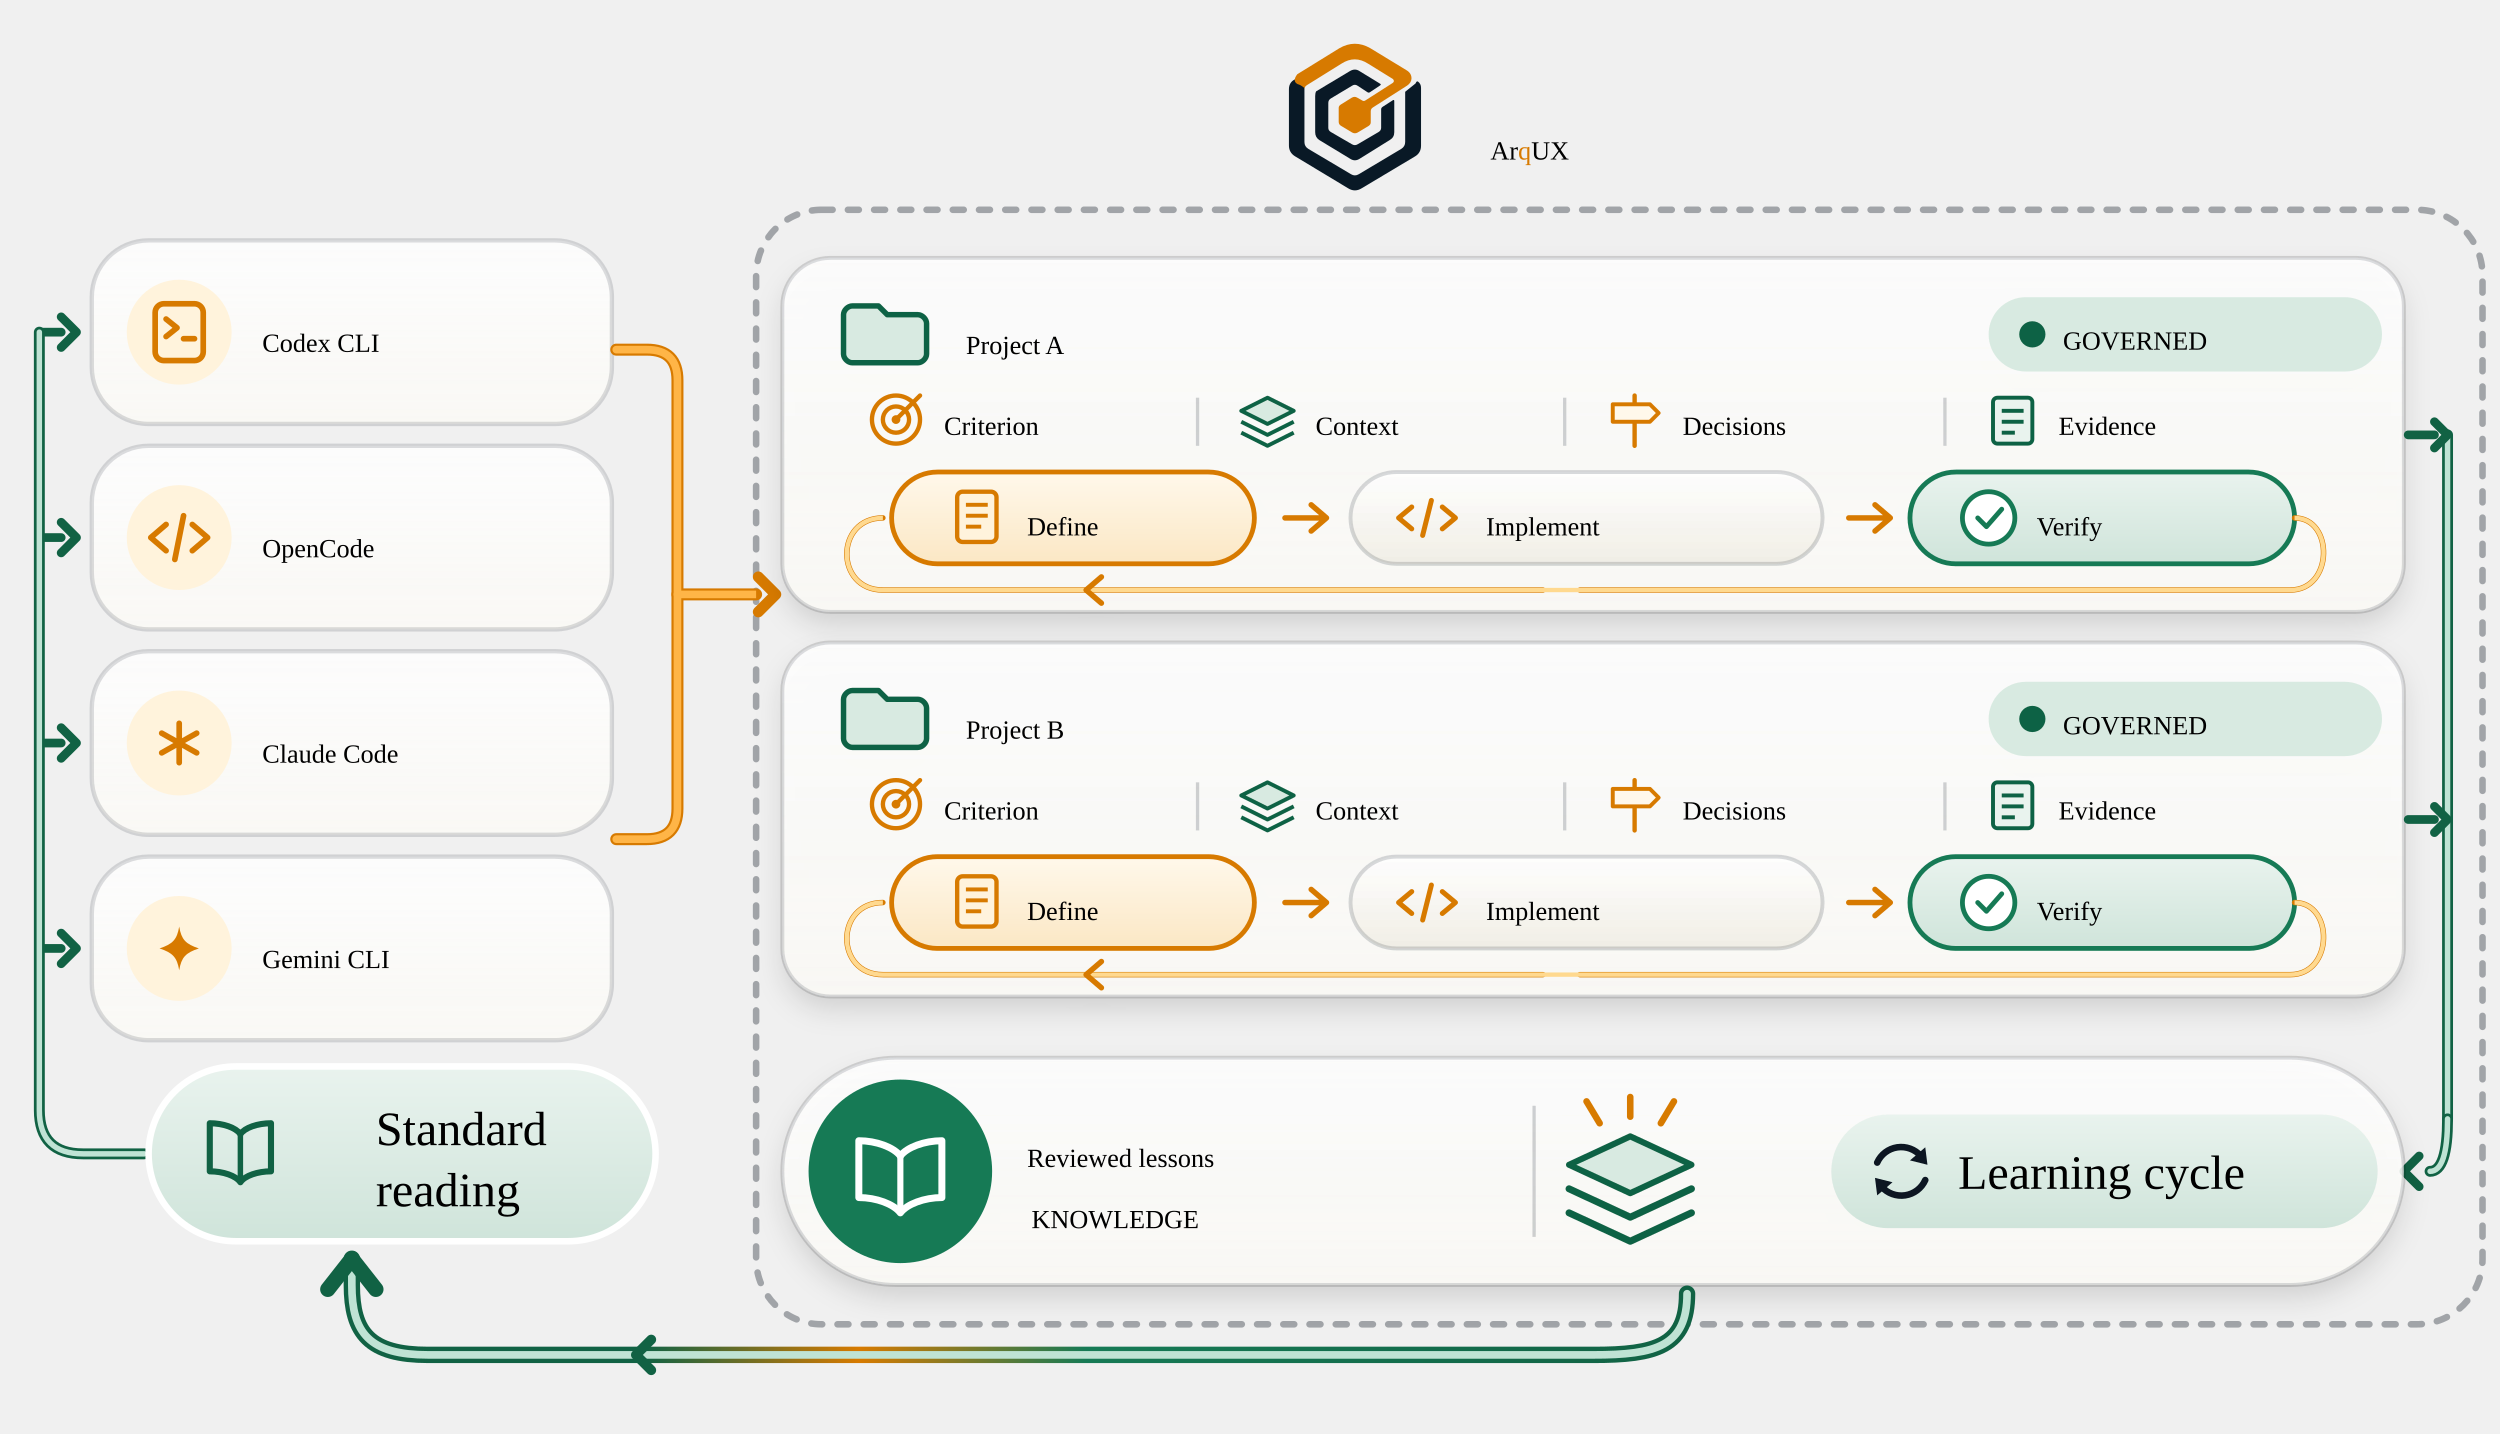
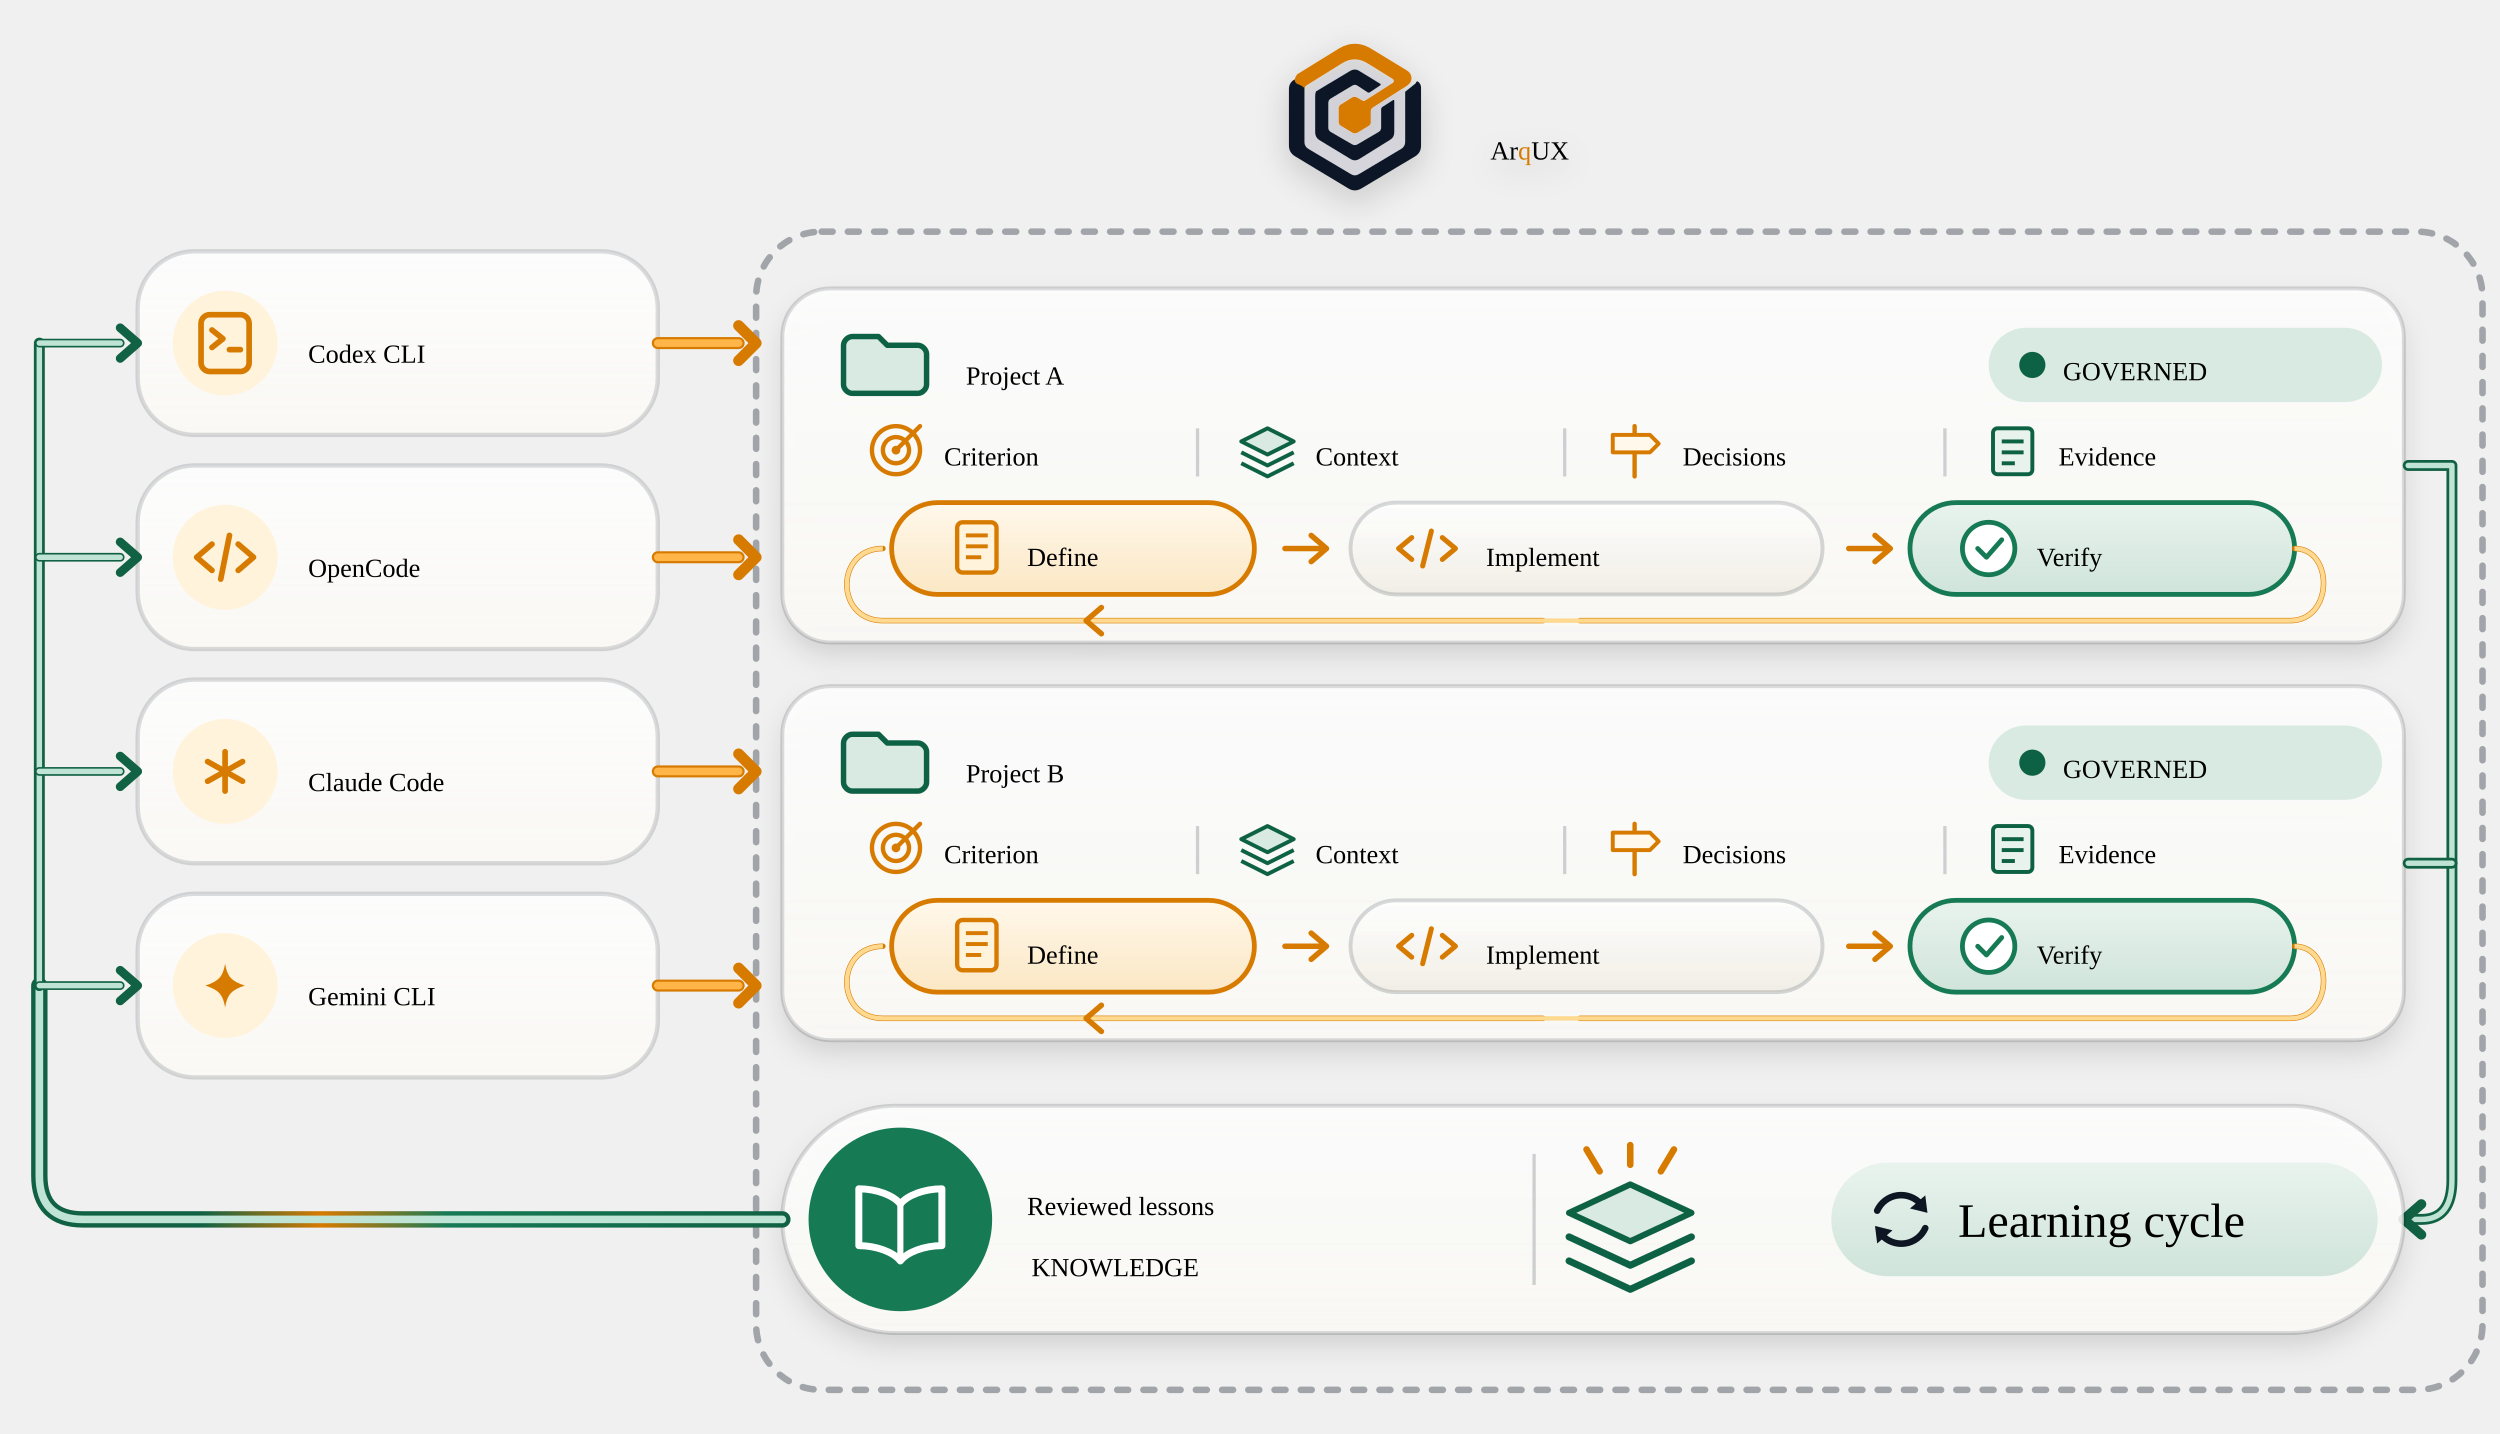
<svg xmlns="http://www.w3.org/2000/svg" viewBox="-24 -8 1144 656" role="group" aria-labelledby="hf-title hf-desc">
  <defs>
    <style>
@font-face{font-family:"IBM Plex Sans";font-style:normal;font-weight:400;font-display:swap;src:url("/assets/fonts/ibm-plex-sans-400.woff2") format("woff2")}@font-face{font-family:"IBM Plex Sans";font-style:normal;font-weight:500;font-display:swap;src:url("/assets/fonts/ibm-plex-sans-500.woff2") format("woff2")}@font-face{font-family:"IBM Plex Sans";font-style:normal;font-weight:600;font-display:swap;src:url("/assets/fonts/ibm-plex-sans-600.woff2") format("woff2")}@font-face{font-family:"IBM Plex Sans";font-style:normal;font-weight:700;font-display:swap;src:url("/assets/fonts/ibm-plex-sans-700.woff2") format("woff2")}
#hero-flow text{font-family:'IBM Plex Sans','Segoe UI',Arial,sans-serif;fill:#0A1420}
#hero-flow .title-logo{font-size:56px;font-weight:700;fill:#0A1420;letter-spacing:-1.5px}
#hero-flow .agent-title{font-size:24px;font-weight:700;fill:#0A1420}
#hero-flow .project-title{font-size:32px;font-weight:700;fill:#0A1420}
#hero-flow .meta-text{font-size:21px;font-weight:500;fill:#596772}
#hero-flow .pill-text{font-size:24px;font-weight:700;fill:#0A1420}
#hero-flow .badge-text{font-size:19px;font-weight:700;fill:#116244;letter-spacing:.5px}
#hero-flow .knowledge-title{font-size:26px;font-weight:700;fill:#0A1420}
#hero-flow .knowledge-sub{font-size:18px;font-weight:600;fill:#596772;letter-spacing:2.5px}
#hero-flow .std-text{font-size:24px;font-weight:700;fill:#0A1420}
@keyframes hf-flow{to{stroke-dashoffset:-48}}
@keyframes hf-pulse{0%,100%{opacity:.45;transform:scale(1)}50%{opacity:1;transform:scale(1.12)}}
@keyframes hf-spark{0%,100%{opacity:.3}50%{opacity:1}}
#hero-flow .flow-orange{stroke-dasharray:10 14;animation:hf-flow 1.4s linear infinite}
#hero-flow .flow-green{stroke-dasharray:12 12;animation:hf-flow 1.6s linear infinite}
#hero-flow .flow-loop{stroke-dasharray:8 16;animation:hf-flow 1.8s linear infinite}
#hero-flow .status-dot{transform-box:fill-box;transform-origin:center;animation:hf-pulse 2.2s ease-in-out infinite}
#hero-flow .spark{animation:hf-spark 2s ease-in-out infinite}#hero-flow .hf-agent-card{animation:hf-active 8s linear infinite}#hero-flow .hf-d1{animation-delay:-2s}#hero-flow .hf-d2{animation-delay:-4s}#hero-flow .hf-d3{animation-delay:-6s}@keyframes hf-active{0%,18%{stroke:#D77A00;stroke-width:3.5}26%,92%{stroke:rgba(10,20,32,.14);stroke-width:2}100%{stroke:#D77A00;stroke-width:3.5}}
#hero-flow .card-hover{transition:transform .25s ease}
#hero-flow .card-hover:hover,#hero-flow .hf-link:focus-visible .card-hover{transform:translateY(-2px)}
#hero-flow .hf-link{cursor:pointer;outline:none}
#hero-flow .hf-link:focus-visible{outline:3px solid #D77A00;outline-offset:6px;border-radius:18px}
@media(prefers-reduced-motion:reduce){#hero-flow .flow-orange,#hero-flow .flow-green,#hero-flow .flow-loop,#hero-flow .status-dot,#hero-flow .spark{animation:none!important}#hero-flow .card-hover{transition:none!important}#hero-flow .hf-agent-card{animation:none!important}#hero-flow .hf-d0{stroke:#D77A00;stroke-width:3.5}}
</style>
    <filter id="hf-shadow" x="-12%" y="-12%" width="124%" height="130%">
      <feDropShadow dx="0" dy="6" stdDeviation="6" flood-color="#0A1420" flood-opacity="0.14" />
    </filter>
    <linearGradient id="hf-card" x1="0" y1="0" x2="0" y2="1">
      <stop stop-color="#FFFFFF" stop-opacity=".82" />
      <stop offset="1" stop-color="#FAF9F5" stop-opacity=".92" />
    </linearGradient>
    <linearGradient id="hf-pill-orange" x1="0" y1="0" x2="0" y2="1">
      <stop stop-color="#FFF8EB" />
      <stop offset="1" stop-color="#FBE7C4" />
    </linearGradient>
    <linearGradient id="hf-pill-gray" x1="0" y1="0" x2="0" y2="1">
      <stop stop-color="#FFFFFF" stop-opacity=".85" />
      <stop offset="1" stop-color="#EFECE3" stop-opacity=".9" />
    </linearGradient>
    <linearGradient id="hf-pill-green" x1="0" y1="0" x2="0" y2="1">
      <stop stop-color="#E9F3EE" />
      <stop offset="1" stop-color="#CFE4DA" />
    </linearGradient>
    <linearGradient id="hf-return" x1="1" y1="0" x2="0" y2="0">
      <stop stop-color="#116244" />
      <stop offset=".45" stop-color="#167A55" />
      <stop offset=".62" stop-color="#D77A00" />
      <stop offset=".78" stop-color="#116244" />
      <stop offset="1" stop-color="#116244" />
    </linearGradient>
+     <filter id="hf-lockshadow" x="-25%" y="-60%" width="150%" height="220%">
+       <feDropShadow dx="0" dy="5" stdDeviation="7" flood-color="#0A1420" flood-opacity="0.22" />
+     </filter>
  </defs>
  <g id="hf-scene">
-     <rect class="hf-frame" x="322" y="88" width="790" height="510" rx="30" fill="none" stroke="rgba(10,20,32,.34)" stroke-width="3" stroke-dasharray="5 7" stroke-linecap="round" />
-     <g class="hf-link" role="link" tabindex="0" data-target="/reference/#compatibility" aria-label="Codex CLI: open agent integration">
+     <rect class="hf-frame" x="322" y="98" width="790" height="530" rx="30" fill="none" stroke="rgba(10,20,32,.34)" stroke-width="3" stroke-dasharray="5 7" stroke-linecap="round" />
+     <g class="hf-link" role="link" tabindex="0" data-target="/reference/#compatibility" aria-label="Codex CLI: open agent integration" transform="translate(0,5)">
      <g class="card-hover">
-         <rect class="hf-agent-card hf-d0" x="18" y="102" width="238" height="84" rx="26" fill="url(#hf-card)" stroke="rgba(10,20,32,.14)" stroke-width="2" />
-         <circle cx="58" cy="144" r="24" fill="#FFF3DC" />
-         <rect x="47" y="131" width="22" height="26" rx="4" fill="none" stroke="#D77A00" stroke-width="2.6" />
-         <path d="M 52 138 L 57 142 L 52 146 M 60 147 L 65 147" fill="none" stroke="#D77A00" stroke-width="2.6" stroke-linecap="round" stroke-linejoin="round" />
-         <text x="96" y="153" class="agent-title">Codex CLI</text>
-       </g>
-     </g>
-     <g class="hf-link" role="link" tabindex="0" data-target="/reference/#compatibility" aria-label="OpenCode: open agent integration">
+         <rect class="hf-agent-card hf-d0" x="39" y="102" width="238" height="84" rx="26" fill="url(#hf-card)" stroke="rgba(10,20,32,.14)" stroke-width="2" />
+         <circle cx="79" cy="144" r="24" fill="#FFF3DC" />
+         <rect x="68" y="131" width="22" height="26" rx="4" fill="none" stroke="#D77A00" stroke-width="2.6" />
+         <path d="M 73 138 L 78 142 L 73 146 M 81 147 L 86 147" fill="none" stroke="#D77A00" stroke-width="2.6" stroke-linecap="round" stroke-linejoin="round" />
+         <text x="117" y="153" class="agent-title">Codex CLI</text>
+       </g>
+     </g>
+     <g class="hf-link" role="link" tabindex="0" data-target="/reference/#compatibility" aria-label="OpenCode: open agent integration" transform="translate(0,9)">
      <g class="card-hover">
-         <rect class="hf-agent-card hf-d1" x="18" y="196" width="238" height="84" rx="26" fill="url(#hf-card)" stroke="rgba(10,20,32,.14)" stroke-width="2" />
-         <circle cx="58" cy="238" r="24" fill="#FFF3DC" />
-         <path d="M 52 232 L 45 238 L 52 244 M 64 232 L 71 238 L 64 244 M 60 228 L 56 248" fill="none" stroke="#D77A00" stroke-width="2.6" stroke-linecap="round" stroke-linejoin="round" />
-         <text x="96" y="247" class="agent-title">OpenCode</text>
-       </g>
-     </g>
-     <g class="hf-link" role="link" tabindex="0" data-target="/reference/#compatibility" aria-label="Claude Code: open agent integration">
+         <rect class="hf-agent-card hf-d1" x="39" y="196" width="238" height="84" rx="26" fill="url(#hf-card)" stroke="rgba(10,20,32,.14)" stroke-width="2" />
+         <circle cx="79" cy="238" r="24" fill="#FFF3DC" />
+         <path d="M 73 232 L 66 238 L 73 244 M 85 232 L 92 238 L 85 244 M 81 228 L 77 248" fill="none" stroke="#D77A00" stroke-width="2.6" stroke-linecap="round" stroke-linejoin="round" />
+         <text x="117" y="247" class="agent-title">OpenCode</text>
+       </g>
+     </g>
+     <g class="hf-link" role="link" tabindex="0" data-target="/reference/#compatibility" aria-label="Claude Code: open agent integration" transform="translate(0,13)">
      <g class="card-hover">
-         <rect class="hf-agent-card hf-d2" x="18" y="290" width="238" height="84" rx="26" fill="url(#hf-card)" stroke="rgba(10,20,32,.14)" stroke-width="2" />
-         <circle cx="58" cy="332" r="24" fill="#FFF3DC" />
-         <path d="M 58 323 L 58 341 M 50 327.5 L 66 336.5 M 50 336.5 L 66 327.5" fill="none" stroke="#D77A00" stroke-width="2.6" stroke-linecap="round" />
-         <text x="96" y="341" class="agent-title">Claude Code</text>
-       </g>
-     </g>
-     <g class="hf-link" role="link" tabindex="0" data-target="/reference/#compatibility" aria-label="Gemini CLI: open agent integration">
+         <rect class="hf-agent-card hf-d2" x="39" y="290" width="238" height="84" rx="26" fill="url(#hf-card)" stroke="rgba(10,20,32,.14)" stroke-width="2" />
+         <circle cx="79" cy="332" r="24" fill="#FFF3DC" />
+         <path d="M 79 323 L 79 341 M 71 327.5 L 87 336.5 M 71 336.5 L 87 327.5" fill="none" stroke="#D77A00" stroke-width="2.6" stroke-linecap="round" />
+         <text x="117" y="341" class="agent-title">Claude Code</text>
+       </g>
+     </g>
+     <g class="hf-link" role="link" tabindex="0" data-target="/reference/#compatibility" aria-label="Gemini CLI: open agent integration" transform="translate(0,17)">
      <g class="card-hover">
-         <rect class="hf-agent-card hf-d3" x="18" y="384" width="238" height="84" rx="26" fill="url(#hf-card)" stroke="rgba(10,20,32,.14)" stroke-width="2" />
-         <circle cx="58" cy="426" r="24" fill="#FFF3DC" />
-         <path d="M 58 416 C 59 422 61 424 67 426 C 61 428 59 430 58 436 C 57 430 55 428 49 426 C 55 424 57 422 58 416 Z" fill="#D77A00" />
-         <text x="96" y="435" class="agent-title">Gemini CLI</text>
+         <rect class="hf-agent-card hf-d3" x="39" y="384" width="238" height="84" rx="26" fill="url(#hf-card)" stroke="rgba(10,20,32,.14)" stroke-width="2" />
+         <circle cx="79" cy="426" r="24" fill="#FFF3DC" />
+         <path d="M 79 416 C 80 422 82 424 88 426 C 82 428 80 430 79 436 C 78 430 76 428 70 426 C 76 424 78 422 79 416 Z" fill="#D77A00" />
+         <text x="117" y="435" class="agent-title">Gemini CLI</text>
      </g>
    </g>
    <g fill="none" stroke-linecap="round" stroke-linejoin="round">
-       <path d="M 258 152 L 272 152 Q 286 152 286 166 L 286 362 Q 286 376 272 376 L 258 376" stroke="#D77A00" stroke-width="5.5" />
-       <line x1="286" y1="264" x2="322" y2="264" stroke="#D77A00" stroke-width="5.5" />
-       <path d="M 258 152 L 272 152 Q 286 152 286 166 L 286 264" stroke="#FFB547" stroke-width="3.5" class="flow-orange" />
-       <path d="M 258 376 L 272 376 Q 286 376 286 362 L 286 264" stroke="#FFB547" stroke-width="3.5" class="flow-orange" />
-     </g>
-     <path d="M 323 256 L 331 264 L 323 272" fill="none" stroke="#D77A00" stroke-width="5" stroke-linecap="round" stroke-linejoin="round" />
-     <path d="M 286 264 L 322 264" stroke="#FFB547" stroke-width="3.5" class="flow-orange" />
-     <g transform="translate(596, 30)">
+       <g fill="none" stroke-linecap="round" stroke-linejoin="round">
+         <line x1="277" y1="149" x2="314" y2="149" stroke="#D77A00" stroke-width="5.5" />
+         <line x1="277" y1="149" x2="314" y2="149" stroke="#FFB547" stroke-width="3.5" class="flow-orange" />
+         <path d="M 314 141 L 322 149 L 314 157" fill="none" stroke="#D77A00" stroke-width="5" stroke-linecap="round" stroke-linejoin="round" />
+         <line x1="277" y1="247" x2="314" y2="247" stroke="#D77A00" stroke-width="5.5" />
+         <line x1="277" y1="247" x2="314" y2="247" stroke="#FFB547" stroke-width="3.5" class="flow-orange" />
+         <path d="M 314 239 L 322 247 L 314 255" fill="none" stroke="#D77A00" stroke-width="5" stroke-linecap="round" stroke-linejoin="round" />
+         <line x1="277" y1="345" x2="314" y2="345" stroke="#D77A00" stroke-width="5.5" />
+         <line x1="277" y1="345" x2="314" y2="345" stroke="#FFB547" stroke-width="3.5" class="flow-orange" />
+         <path d="M 314 337 L 322 345 L 314 353" fill="none" stroke="#D77A00" stroke-width="5" stroke-linecap="round" stroke-linejoin="round" />
+         <line x1="277" y1="443" x2="314" y2="443" stroke="#D77A00" stroke-width="5.5" />
+         <line x1="277" y1="443" x2="314" y2="443" stroke="#FFB547" stroke-width="3.5" class="flow-orange" />
+         <path d="M 314 435 L 322 443 L 314 451" fill="none" stroke="#D77A00" stroke-width="5" stroke-linecap="round" stroke-linejoin="round" />
+       </g>
+     </g>
+     <g transform="translate(596, 30)" filter="url(#hf-lockshadow)">
      <g transform="translate(0 15) scale(0.078) translate(-768 -496)">
        <path d="M 425,279 C 398,287 381,309 381,339 L 381,670 Q 381,711 416,733 L 728,921 Q 768,946 808,921 L 1121,734 Q 1156,713 1156,671 L 1156,332 Q 1156,308 1138,295 Q 1130,290 1124,306 L 1063,355 L 1063,649 Q 1063,676 1040,690 L 790,839 Q 768,852 746,839 L 495,690 Q 472,676 472,650 L 472,326 Z" fill="#091926" />
        <path d="M 541,352 L 738,234 Q 768,216 794,233 L 918,309 Q 923,313 914,319 L 857,357 Q 849,363 841,357 L 783,319 Q 768,309 752,319 L 627,394 Q 612,403 612,420 L 612,567 Q 612,582 627,591 L 751,663 Q 768,673 784,663 L 907,591 Q 922,582 922,566 L 922,458 Q 922,449 931,443 L 990,405 Q 999,399 999,410 L 999,592 Q 999,622 974,637 L 794,749 Q 768,765 742,749 L 559,638 Q 535,622 535,592 L 535,380 Q 535,362 541,352 Z" fill="#091926" />
        <path d="M 430,252 L 676,100 Q 767,47 858,99 L 1070,228 Q 1101,246 1100,278 Q 1099,302 1074,319 L 875,446 Q 861,454 861,469 L 861,534 Q 861,547 849,555 L 784,594 Q 768,603 752,594 L 687,555 Q 673,547 673,531 L 673,449 Q 673,438 685,430 L 749,390 Q 766,380 781,389 L 811,406 Q 820,412 829,406 L 990,303 Q 1003,293 991,280 L 847,191 Q 768,139 689,190 L 485,317 Q 476,323 472,333 Q 451,315 432,310 Q 399,293 430,252 Z" fill="#D77A00" />
      </g>
      <text x="62" y="35" class="title-logo">Ar<tspan fill="#D77A00">q</tspan>UX</text>
    </g>
-     <g transform="translate(334, 110)">
+     <g transform="translate(334, 124)">
      <g class="hf-link" role="link" tabindex="0" data-target="/reference/#dimensions" aria-label="Project A: what governs project work">
        <g class="card-hover" filter="url(#hf-shadow)">
          <rect x="0" y="0" width="742" height="162" rx="22" fill="url(#hf-card)" stroke="rgba(10,20,32,.14)" stroke-width="1.8" />
          <path d="M 32 22 L 44 22 L 48 26 L 62 26 C 64 26 66 28 66 30 L 66 44 C 66 46 64 48 62 48 L 32 48 C 30 48 28 46 28 44 L 28 26 C 28 24 30 22 32 22 Z" fill="#D8EAE1" stroke="#116244" stroke-width="2.5" stroke-linejoin="round" />
          <text x="84" y="44" class="project-title">Project A</text>
          <g transform="translate(552, 18)">
            <rect x="0" y="0" width="180" height="34" rx="17" fill="#D8EAE1" />
            <circle cx="20" cy="17" r="6" fill="#116244" class="status-dot" />
            <text x="34" y="24" class="badge-text">GOVERNED</text>
          </g>
          <g transform="translate(40, 62)">
            <g transform="translate(0,0)">
              <circle cx="12" cy="12" r="11" fill="none" stroke="#D77A00" stroke-width="2" />
              <circle cx="12" cy="12" r="6" fill="none" stroke="#D77A00" stroke-width="2" />
              <circle cx="12" cy="12" r="2" fill="#D77A00" />
              <line x1="12" y1="12" x2="23" y2="1" stroke="#D77A00" stroke-width="2" stroke-linecap="round" />
              <text x="34" y="19" class="meta-text">Criterion</text>
            </g>
            <line x1="150" y1="2" x2="150" y2="24" stroke="rgba(10,20,32,.18)" stroke-width="1.5" />
            <g transform="translate(168, 0)">
              <polygon points="14,2 26,8 14,14 2,8" fill="#D8EAE1" stroke="#116244" stroke-width="1.8" stroke-linejoin="round" />
              <polyline points="2,13 14,19 26,13" fill="none" stroke="#116244" stroke-width="1.8" stroke-linejoin="round" />
              <polyline points="2,18 14,24 26,18" fill="none" stroke="#116244" stroke-width="1.8" stroke-linejoin="round" />
              <text x="36" y="19" class="meta-text">Context</text>
            </g>
            <line x1="318" y1="2" x2="318" y2="24" stroke="rgba(10,20,32,.18)" stroke-width="1.5" />
            <g transform="translate(336, 0)">
              <line x1="14" y1="1" x2="14" y2="24" stroke="#D77A00" stroke-width="2" stroke-linecap="round" />
              <polygon points="4,5 21,5 25,9 21,13 4,13" fill="#FFF8EB" stroke="#D77A00" stroke-width="1.8" stroke-linejoin="round" />
              <text x="36" y="19" class="meta-text">Decisions</text>
            </g>
            <line x1="492" y1="2" x2="492" y2="24" stroke="rgba(10,20,32,.18)" stroke-width="1.5" />
            <g transform="translate(510, 0)">
              <rect x="4" y="2" width="18" height="21" rx="2" fill="#E9F3EE" stroke="#116244" stroke-width="1.8" />
              <line x1="8" y1="8" x2="18" y2="8" stroke="#116244" stroke-width="1.8" />
              <line x1="8" y1="13" x2="18" y2="13" stroke="#116244" stroke-width="1.8" />
              <line x1="8" y1="18" x2="14" y2="18" stroke="#116244" stroke-width="1.8" />
              <text x="34" y="19" class="meta-text">Evidence</text>
            </g>
          </g>
          <g transform="translate(50, 98)">
            <rect x="0" y="0" width="166" height="42" rx="21" fill="url(#hf-pill-orange)" stroke="#D77A00" stroke-width="2.2" />
            <rect x="30" y="9" width="18" height="23" rx="2.5" fill="#FFF3DC" stroke="#D77A00" stroke-width="2" />
            <line x1="34" y1="15" x2="44" y2="15" stroke="#D77A00" stroke-width="1.8" />
            <line x1="34" y1="20" x2="44" y2="20" stroke="#D77A00" stroke-width="1.8" />
            <line x1="34" y1="25" x2="41" y2="25" stroke="#D77A00" stroke-width="1.8" />
            <text x="62" y="29" class="pill-text">Define</text>
            <path d="M 180 21 L 198 21 M 192 15 L 199 21 L 192 27" fill="none" stroke="#D77A00" stroke-width="2.5" stroke-linecap="round" stroke-linejoin="round" />
            <rect x="210" y="0" width="216" height="42" rx="21" fill="url(#hf-pill-gray)" stroke="rgba(10,20,32,.16)" stroke-width="1.8" />
            <path d="M 238 16 L 232 21 L 238 26 M 252 16 L 258 21 L 252 26 M 247 13 L 243 29" fill="none" stroke="#D77A00" stroke-width="2.3" stroke-linecap="round" stroke-linejoin="round" />
            <text x="272" y="29" class="pill-text">Implement</text>
            <path d="M 438 21 L 456 21 M 450 15 L 457 21 L 450 27" fill="none" stroke="#D77A00" stroke-width="2.5" stroke-linecap="round" stroke-linejoin="round" />
            <rect x="466" y="0" width="176" height="42" rx="21" fill="url(#hf-pill-green)" stroke="#167A55" stroke-width="2.2" />
            <circle cx="502" cy="21" r="12" fill="#FFFFFF" stroke="#167A55" stroke-width="2.2" />
            <path d="M 497 21 L 501 25 L 508 17" fill="none" stroke="#167A55" stroke-width="2.2" stroke-linecap="round" stroke-linejoin="round" />
            <text x="524" y="29" class="pill-text">Verify</text>
            <path d="M 642 21 C 660 21 660 54 640 54 L 315 54 M 298 54 L -4 54 C -26 54 -26 21 -4 21" fill="none" stroke="#D77A00" stroke-width="2.5" stroke-linecap="round" />
            <path d="M 642 21 C 660 21 660 54 640 54 L -4 54 C -26 54 -26 21 -4 21" fill="none" stroke="#FFD98F" stroke-width="2" class="flow-loop" />
            <path d="M 96 48 L 89 54 L 96 60" fill="none" stroke="#D77A00" stroke-width="2.5" stroke-linecap="round" stroke-linejoin="round" />
          </g>
        </g>
      </g>
    </g>
-     <g transform="translate(334, 286)">
+     <g transform="translate(334, 306)">
      <g class="hf-link" role="link" tabindex="0" data-target="/reference/#dimensions" aria-label="Project B: what governs project work">
        <g class="card-hover" filter="url(#hf-shadow)">
          <rect x="0" y="0" width="742" height="162" rx="22" fill="url(#hf-card)" stroke="rgba(10,20,32,.14)" stroke-width="1.8" />
          <path d="M 32 22 L 44 22 L 48 26 L 62 26 C 64 26 66 28 66 30 L 66 44 C 66 46 64 48 62 48 L 32 48 C 30 48 28 46 28 44 L 28 26 C 28 24 30 22 32 22 Z" fill="#D8EAE1" stroke="#116244" stroke-width="2.5" stroke-linejoin="round" />
          <text x="84" y="44" class="project-title">Project B</text>
          <g transform="translate(552, 18)">
            <rect x="0" y="0" width="180" height="34" rx="17" fill="#D8EAE1" />
            <circle cx="20" cy="17" r="6" fill="#116244" class="status-dot" />
            <text x="34" y="24" class="badge-text">GOVERNED</text>
          </g>
          <g transform="translate(40, 62)">
            <g transform="translate(0,0)">
              <circle cx="12" cy="12" r="11" fill="none" stroke="#D77A00" stroke-width="2" />
              <circle cx="12" cy="12" r="6" fill="none" stroke="#D77A00" stroke-width="2" />
              <circle cx="12" cy="12" r="2" fill="#D77A00" />
              <line x1="12" y1="12" x2="23" y2="1" stroke="#D77A00" stroke-width="2" stroke-linecap="round" />
              <text x="34" y="19" class="meta-text">Criterion</text>
            </g>
            <line x1="150" y1="2" x2="150" y2="24" stroke="rgba(10,20,32,.18)" stroke-width="1.5" />
            <g transform="translate(168, 0)">
              <polygon points="14,2 26,8 14,14 2,8" fill="#D8EAE1" stroke="#116244" stroke-width="1.8" stroke-linejoin="round" />
              <polyline points="2,13 14,19 26,13" fill="none" stroke="#116244" stroke-width="1.8" stroke-linejoin="round" />
              <polyline points="2,18 14,24 26,18" fill="none" stroke="#116244" stroke-width="1.8" stroke-linejoin="round" />
              <text x="36" y="19" class="meta-text">Context</text>
            </g>
            <line x1="318" y1="2" x2="318" y2="24" stroke="rgba(10,20,32,.18)" stroke-width="1.5" />
            <g transform="translate(336, 0)">
              <line x1="14" y1="1" x2="14" y2="24" stroke="#D77A00" stroke-width="2" stroke-linecap="round" />
              <polygon points="4,5 21,5 25,9 21,13 4,13" fill="#FFF8EB" stroke="#D77A00" stroke-width="1.8" stroke-linejoin="round" />
              <text x="36" y="19" class="meta-text">Decisions</text>
            </g>
            <line x1="492" y1="2" x2="492" y2="24" stroke="rgba(10,20,32,.18)" stroke-width="1.5" />
            <g transform="translate(510, 0)">
              <rect x="4" y="2" width="18" height="21" rx="2" fill="#E9F3EE" stroke="#116244" stroke-width="1.8" />
              <line x1="8" y1="8" x2="18" y2="8" stroke="#116244" stroke-width="1.8" />
              <line x1="8" y1="13" x2="18" y2="13" stroke="#116244" stroke-width="1.8" />
              <line x1="8" y1="18" x2="14" y2="18" stroke="#116244" stroke-width="1.8" />
              <text x="34" y="19" class="meta-text">Evidence</text>
            </g>
          </g>
          <g transform="translate(50, 98)">
            <rect x="0" y="0" width="166" height="42" rx="21" fill="url(#hf-pill-orange)" stroke="#D77A00" stroke-width="2.2" />
            <rect x="30" y="9" width="18" height="23" rx="2.5" fill="#FFF3DC" stroke="#D77A00" stroke-width="2" />
            <line x1="34" y1="15" x2="44" y2="15" stroke="#D77A00" stroke-width="1.8" />
            <line x1="34" y1="20" x2="44" y2="20" stroke="#D77A00" stroke-width="1.8" />
            <line x1="34" y1="25" x2="41" y2="25" stroke="#D77A00" stroke-width="1.8" />
            <text x="62" y="29" class="pill-text">Define</text>
            <path d="M 180 21 L 198 21 M 192 15 L 199 21 L 192 27" fill="none" stroke="#D77A00" stroke-width="2.5" stroke-linecap="round" stroke-linejoin="round" />
            <rect x="210" y="0" width="216" height="42" rx="21" fill="url(#hf-pill-gray)" stroke="rgba(10,20,32,.16)" stroke-width="1.8" />
            <path d="M 238 16 L 232 21 L 238 26 M 252 16 L 258 21 L 252 26 M 247 13 L 243 29" fill="none" stroke="#D77A00" stroke-width="2.3" stroke-linecap="round" stroke-linejoin="round" />
            <text x="272" y="29" class="pill-text">Implement</text>
            <path d="M 438 21 L 456 21 M 450 15 L 457 21 L 450 27" fill="none" stroke="#D77A00" stroke-width="2.5" stroke-linecap="round" stroke-linejoin="round" />
            <rect x="466" y="0" width="176" height="42" rx="21" fill="url(#hf-pill-green)" stroke="#167A55" stroke-width="2.2" />
            <circle cx="502" cy="21" r="12" fill="#FFFFFF" stroke="#167A55" stroke-width="2.2" />
            <path d="M 497 21 L 501 25 L 508 17" fill="none" stroke="#167A55" stroke-width="2.2" stroke-linecap="round" stroke-linejoin="round" />
            <text x="524" y="29" class="pill-text">Verify</text>
            <path d="M 642 21 C 660 21 660 54 640 54 L 315 54 M 298 54 L -4 54 C -26 54 -26 21 -4 21" fill="none" stroke="#D77A00" stroke-width="2.5" stroke-linecap="round" />
            <path d="M 642 21 C 660 21 660 54 640 54 L -4 54 C -26 54 -26 21 -4 21" fill="none" stroke="#FFD98F" stroke-width="2" class="flow-loop" />
            <path d="M 96 48 L 89 54 L 96 60" fill="none" stroke="#D77A00" stroke-width="2.5" stroke-linecap="round" stroke-linejoin="round" />
          </g>
        </g>
      </g>
    </g>
-     <g>
-       <line x1="1096" y1="191" x2="1096" y2="504" stroke="#116244" stroke-width="5" stroke-linecap="round" />
-       <line x1="1096" y1="191" x2="1096" y2="504" stroke="#BFE3D4" stroke-width="2.5" stroke-linecap="round" class="flow-green" />
-       <line x1="1078" y1="191" x2="1090" y2="191" stroke="#116244" stroke-width="4" stroke-linecap="round" />
-       <path d="M 1090 185 L 1096 191 L 1090 197" fill="none" stroke="#116244" stroke-width="4" stroke-linecap="round" stroke-linejoin="round" class="hf-out" />
-       <line x1="1078" y1="367" x2="1090" y2="367" stroke="#116244" stroke-width="4" stroke-linecap="round" />
-       <path d="M 1090 361 L 1096 367 L 1090 373" fill="none" stroke="#116244" stroke-width="4" stroke-linecap="round" stroke-linejoin="round" class="hf-out" />
-       <path d="M 1096 504 Q 1096 528 1088 528" fill="none" stroke="#116244" stroke-width="5" stroke-linecap="round" />
-       <path d="M 1096 504 Q 1096 528 1088 528" fill="none" stroke="#BFE3D4" stroke-width="2.5" stroke-linecap="round" class="flow-green" />
-       <path d="M 1083 521 L 1076 528 L 1083 535" fill="none" stroke="#116244" stroke-width="4" stroke-linecap="round" stroke-linejoin="round" class="hf-out" />
-     </g>
-     <g transform="translate(334, 476)">
+     <g fill="none" stroke-linecap="round" stroke-linejoin="round">
+       <path d="M 1078 205 L 1098 205 L 1098 532 Q 1098 550 1084 550 L 1076 550" stroke="#116244" stroke-width="5" />
+       <path d="M 1078 205 L 1098 205 L 1098 532 Q 1098 550 1084 550 L 1076 550" stroke="#BFE3D4" stroke-width="2.5" class="flow-green" />
+       <path d="M 1084 543 L 1076 550 L 1084 557" stroke="#116244" stroke-width="4.5" stroke-linecap="round" stroke-linejoin="round" />
+       <path d="M 1078 387 L 1098 387" stroke="#116244" stroke-width="5" />
+       <path d="M 1078 387 L 1098 387" stroke="#BFE3D4" stroke-width="2.5" class="flow-green" />
+     </g>
+     <g transform="translate(334, 498)">
      <g class="hf-link" role="link" tabindex="0" data-target="/reference/#artifacts" aria-label="Reviewed lessons: what the project retains">
        <g class="card-hover" filter="url(#hf-shadow)">
          <rect x="0" y="0" width="742" height="104" rx="52" fill="url(#hf-card)" stroke="rgba(10,20,32,.14)" stroke-width="1.8" />
          <circle cx="54" cy="52" r="42" fill="#167A55" />
          <path d="M 35 38 C 43 38 51 41 54 45 C 57 41 65 38 73 38 L 73 64 C 65 64 57 67 54 71 C 51 67 43 64 35 64 Z" fill="none" stroke="#FFFFFF" stroke-width="3.2" stroke-linejoin="round" />
          <line x1="54" y1="45" x2="54" y2="71" stroke="#FFFFFF" stroke-width="2.8" />
          <text x="112" y="50" class="knowledge-title">Reviewed lessons</text>
          <text x="114" y="78" class="knowledge-sub">KNOWLEDGE</text>
          <line x1="344" y1="22" x2="344" y2="82" stroke="rgba(10,20,32,.18)" stroke-width="1.5" />
          <g class="hf-layers" transform="translate(358, 18)">
            <line x1="16" y1="12" x2="10" y2="2" stroke="#D77A00" stroke-width="3" stroke-linecap="round" class="spark" />
            <line x1="30" y1="9" x2="30" y2="0" stroke="#D77A00" stroke-width="3" stroke-linecap="round" class="spark" />
            <line x1="44" y1="12" x2="50" y2="2" stroke="#D77A00" stroke-width="3" stroke-linecap="round" class="spark" />
            <polygon points="30,18 58,31 30,44 2,31" fill="#D8EAE1" stroke="#116244" stroke-width="2.8" stroke-linejoin="round" />
            <polyline points="2,42 30,55 58,42" fill="none" stroke="#116244" stroke-width="3.2" stroke-linecap="round" stroke-linejoin="round" />
            <polyline points="2,53 30,66 58,53" fill="none" stroke="#116244" stroke-width="3.2" stroke-linecap="round" stroke-linejoin="round" />
          </g>
          <g transform="translate(480, 26)">
            <rect x="0" y="0" width="250" height="52" rx="26" fill="url(#hf-pill-green)" />
            <g transform="translate(32, 26)">
              <path d="M -11 -4 A 12 12 0 0 1 9 -7" fill="none" stroke="#0A1420" stroke-width="3" stroke-linecap="round" />
              <polygon points="11,-11 12,-3 4,-5" fill="#0A1420" />
              <path d="M 11 4 A 12 12 0 0 1 -9 7" fill="none" stroke="#0A1420" stroke-width="3" stroke-linecap="round" />
              <polygon points="-11,11 -12,3 -4,5" fill="#0A1420" />
            </g>
            <text x="58" y="34" class="std-text" style="font-size:22px">Learning cycle</text>
          </g>
        </g>
      </g>
    </g>
    <g fill="none" stroke-linecap="round" stroke-linejoin="round">
-       <path d="M 748 584 C 748 608 734 612 705 612 L 172 612 C 145 612 137 602 137 580 L 137 568" stroke="url(#hf-return)" stroke-width="7.5" />
-       <path d="M 748 584 C 748 608 734 612 705 612 L 172 612 C 145 612 137 602 137 580 L 137 568" stroke="#BFE3D4" stroke-width="3.5" class="flow-green" />
-       <path d="M 126 582 L 137 568 L 148 582" stroke="#116244" stroke-width="7" stroke-linecap="round" stroke-linejoin="round" />
-     </g>
-     <path d="M 274 605 L 267 612 L 274 619" fill="none" stroke="#116244" stroke-width="4.5" stroke-linecap="round" stroke-linejoin="round" />
-     <g>
-       <line x1="-6" y1="144" x2="4" y2="144" stroke="#116244" stroke-width="4" stroke-linecap="round" />
-       <path d="M 4 137 L 11 144 L 4 151" fill="none" stroke="#116244" stroke-width="4" stroke-linecap="round" stroke-linejoin="round" class="hf-branch" />
-       <line x1="-6" y1="238" x2="4" y2="238" stroke="#116244" stroke-width="4" stroke-linecap="round" />
-       <path d="M 4 231 L 11 238 L 4 245" fill="none" stroke="#116244" stroke-width="4" stroke-linecap="round" stroke-linejoin="round" class="hf-branch" />
-       <line x1="-6" y1="332" x2="4" y2="332" stroke="#116244" stroke-width="4" stroke-linecap="round" />
-       <path d="M 4 325 L 11 332 L 4 339" fill="none" stroke="#116244" stroke-width="4" stroke-linecap="round" stroke-linejoin="round" class="hf-branch" />
-       <line x1="-6" y1="426" x2="4" y2="426" stroke="#116244" stroke-width="4" stroke-linecap="round" />
-       <path d="M 4 419 L 11 426 L 4 433" fill="none" stroke="#116244" stroke-width="4" stroke-linecap="round" stroke-linejoin="round" class="hf-branch" />
-       <path d="M 42 520 L 14 520 Q -6 520 -6 500 L -6 144" fill="none" stroke="#116244" stroke-width="5" stroke-linecap="round" />
-       <path d="M 42 520 L 14 520 Q -6 520 -6 500 L -6 144" fill="none" stroke="#BFE3D4" stroke-width="2.5" stroke-linecap="round" class="flow-green" />
-     </g>
-     <g transform="translate(44, 480)">
-       <rect x="0" y="0" width="232" height="80" rx="40" fill="url(#hf-pill-green)" stroke="#FFFFFF" stroke-width="3" />
-       <path d="M 28 26 C 34 26 40 28 42 31 C 44 28 50 26 56 26 L 56 48 C 50 48 44 50 42 53 C 40 50 34 48 28 48 Z" fill="none" stroke="#116244" stroke-width="2.8" stroke-linejoin="round" />
-       <line x1="42" y1="31" x2="42" y2="53" stroke="#116244" stroke-width="2.5" />
-       <text x="104" y="36" class="std-text" style="font-size:22px">Standard</text>
-       <text x="104" y="64" class="std-text" style="font-size:22px">reading</text>
+       <path d="M 334 550 L 14 550 Q -6 550 -6 530 L -6 443" stroke="url(#hf-return)" stroke-width="7.5" />
+       <path d="M 334 550 L 14 550 Q -6 550 -6 530 L -6 443" stroke="#BFE3D4" stroke-width="3.5" class="flow-green" />
+     </g>
+     <g fill="none" stroke-linecap="round" stroke-linejoin="round">
+       <line x1="-6" y1="443" x2="-6" y2="149" stroke="#116244" stroke-width="5" />
+       <line x1="-6" y1="443" x2="-6" y2="149" stroke="#BFE3D4" stroke-width="2.5" class="flow-green" />
+       <line x1="-6" y1="149" x2="31" y2="149" stroke="#116244" stroke-width="4" />
+       <line x1="-6" y1="149" x2="31" y2="149" stroke="#BFE3D4" stroke-width="2.5" class="flow-green" />
+       <path d="M 31 142 L 39 149 L 31 156" fill="none" stroke="#116244" stroke-width="4" stroke-linecap="round" stroke-linejoin="round" />
+       <line x1="-6" y1="247" x2="31" y2="247" stroke="#116244" stroke-width="4" />
+       <line x1="-6" y1="247" x2="31" y2="247" stroke="#BFE3D4" stroke-width="2.5" class="flow-green" />
+       <path d="M 31 240 L 39 247 L 31 254" fill="none" stroke="#116244" stroke-width="4" stroke-linecap="round" stroke-linejoin="round" />
+       <line x1="-6" y1="345" x2="31" y2="345" stroke="#116244" stroke-width="4" />
+       <line x1="-6" y1="345" x2="31" y2="345" stroke="#BFE3D4" stroke-width="2.5" class="flow-green" />
+       <path d="M 31 338 L 39 345 L 31 352" fill="none" stroke="#116244" stroke-width="4" stroke-linecap="round" stroke-linejoin="round" />
+       <line x1="-6" y1="443" x2="31" y2="443" stroke="#116244" stroke-width="4" />
+       <line x1="-6" y1="443" x2="31" y2="443" stroke="#BFE3D4" stroke-width="2.5" class="flow-green" />
+       <path d="M 31 436 L 39 443 L 31 450" fill="none" stroke="#116244" stroke-width="4" stroke-linecap="round" stroke-linejoin="round" />
    </g>
  </g>
</svg>
